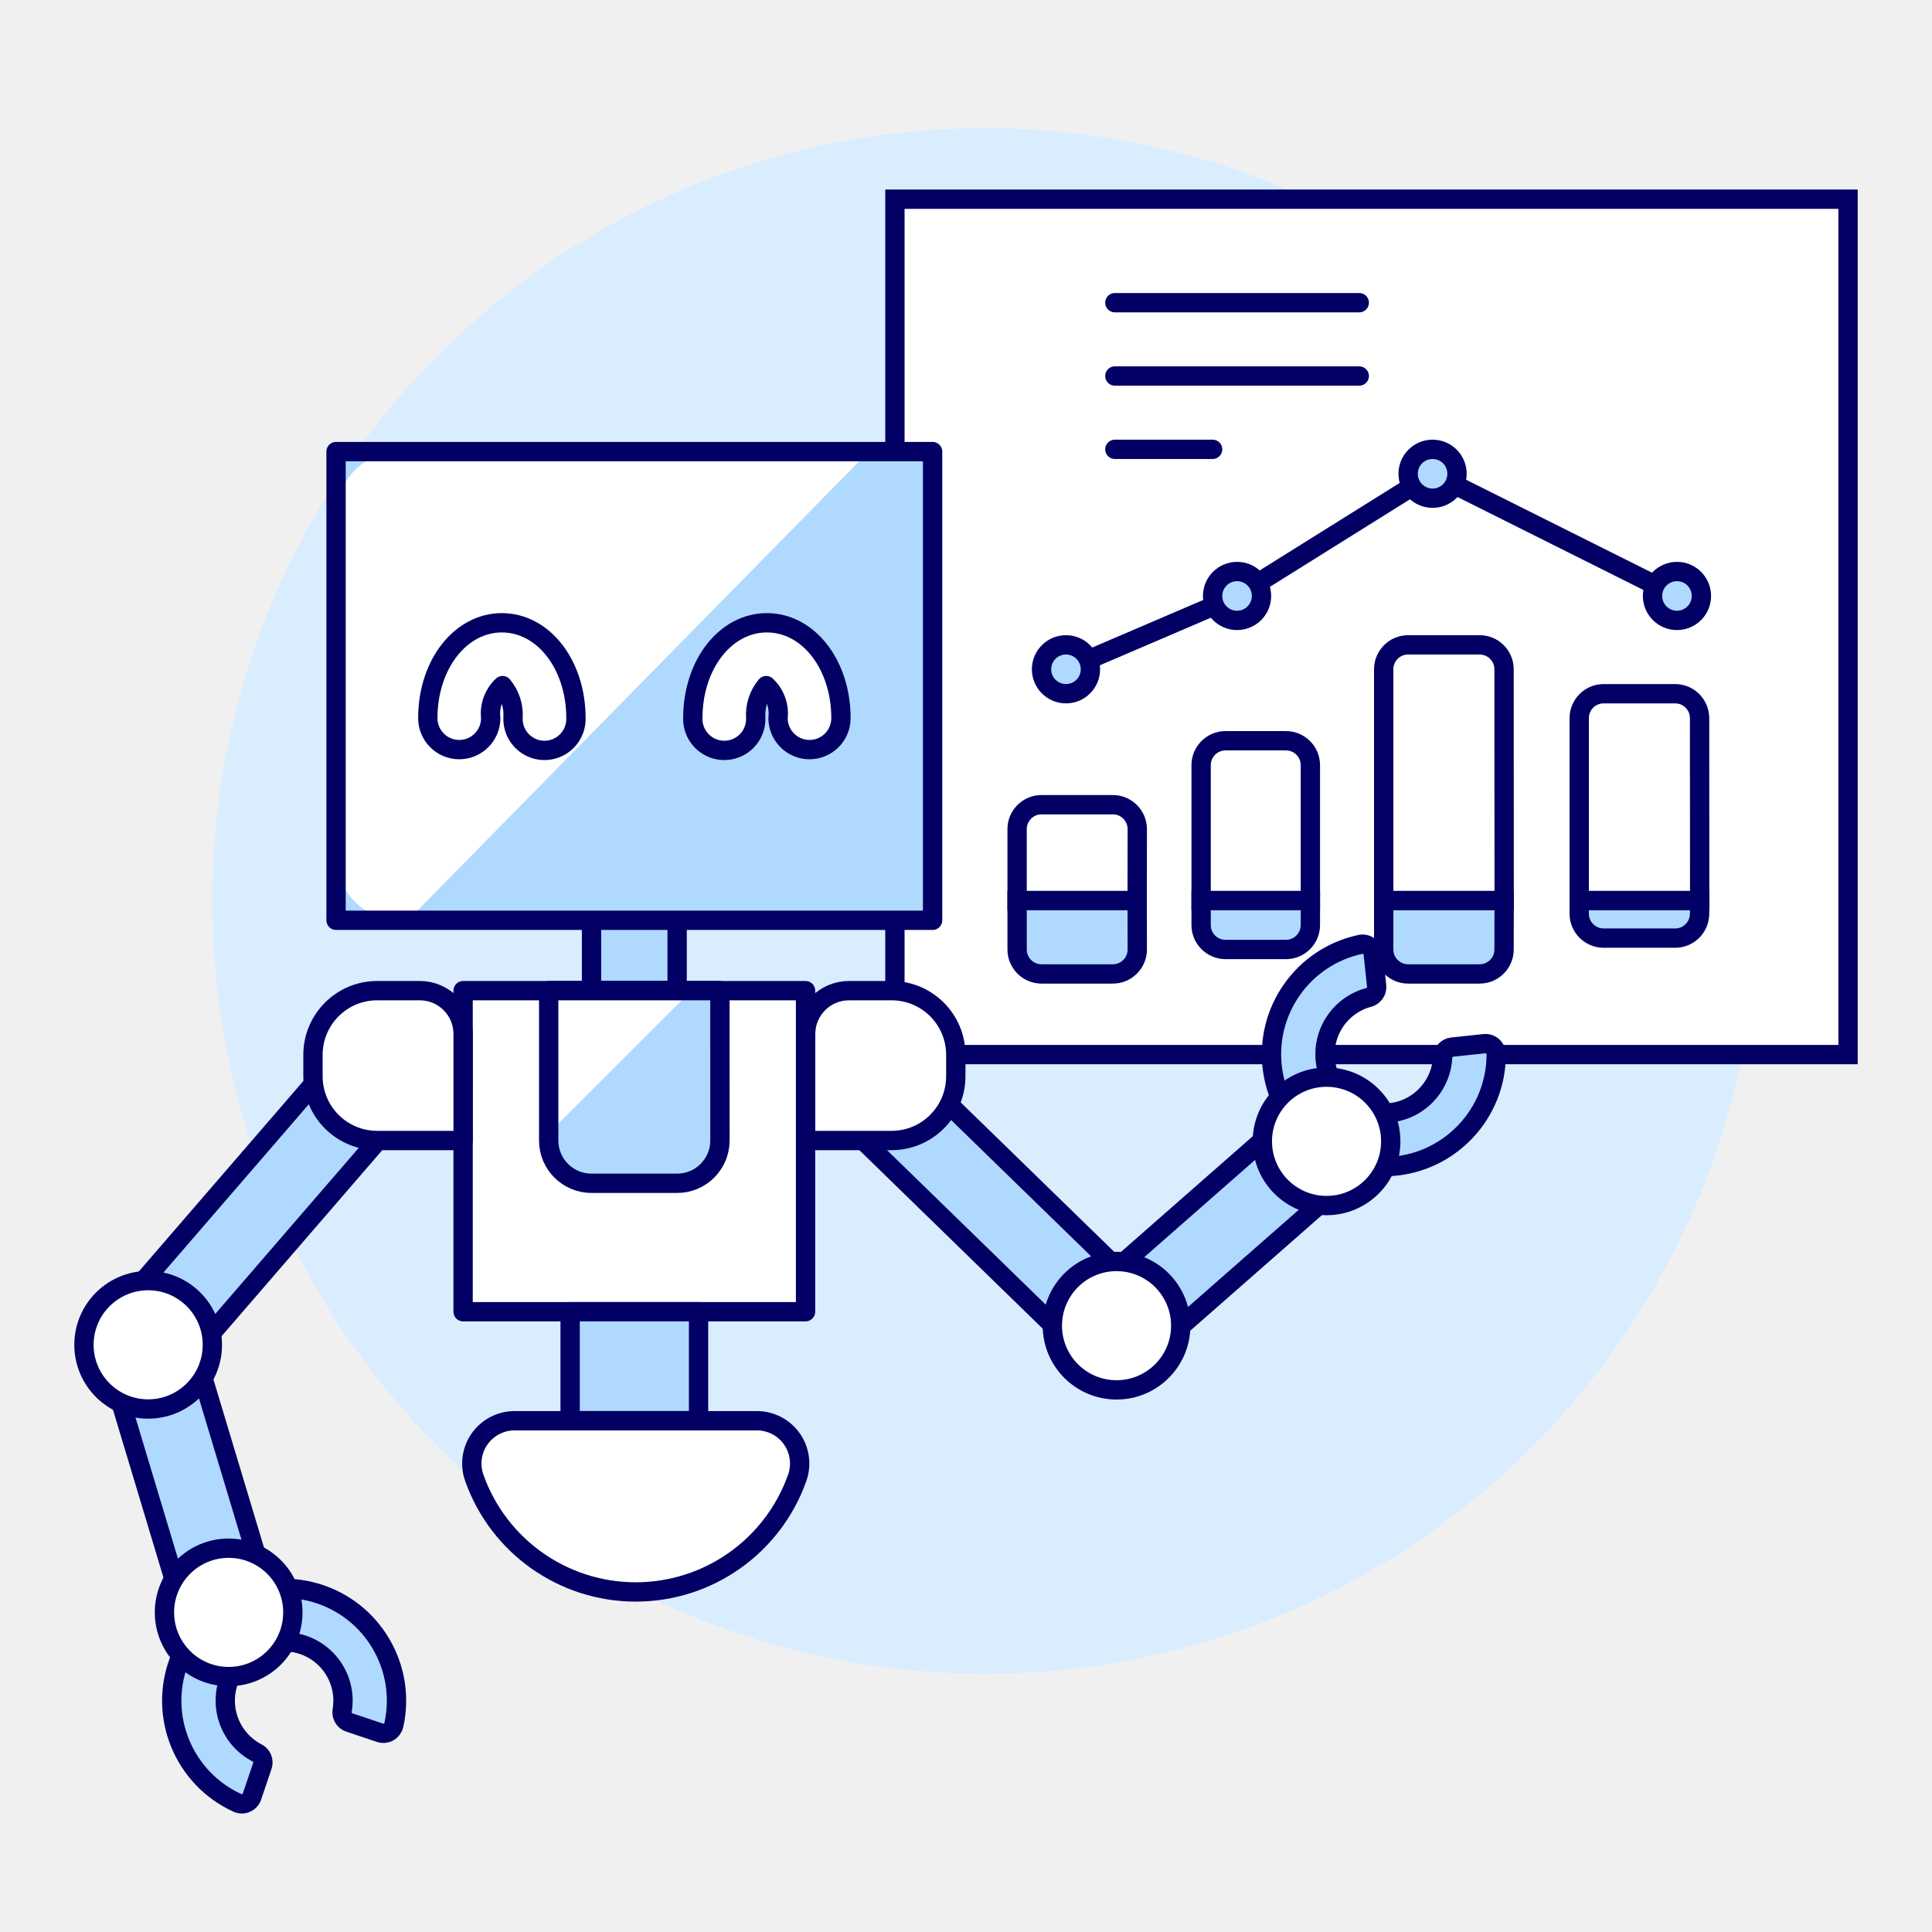
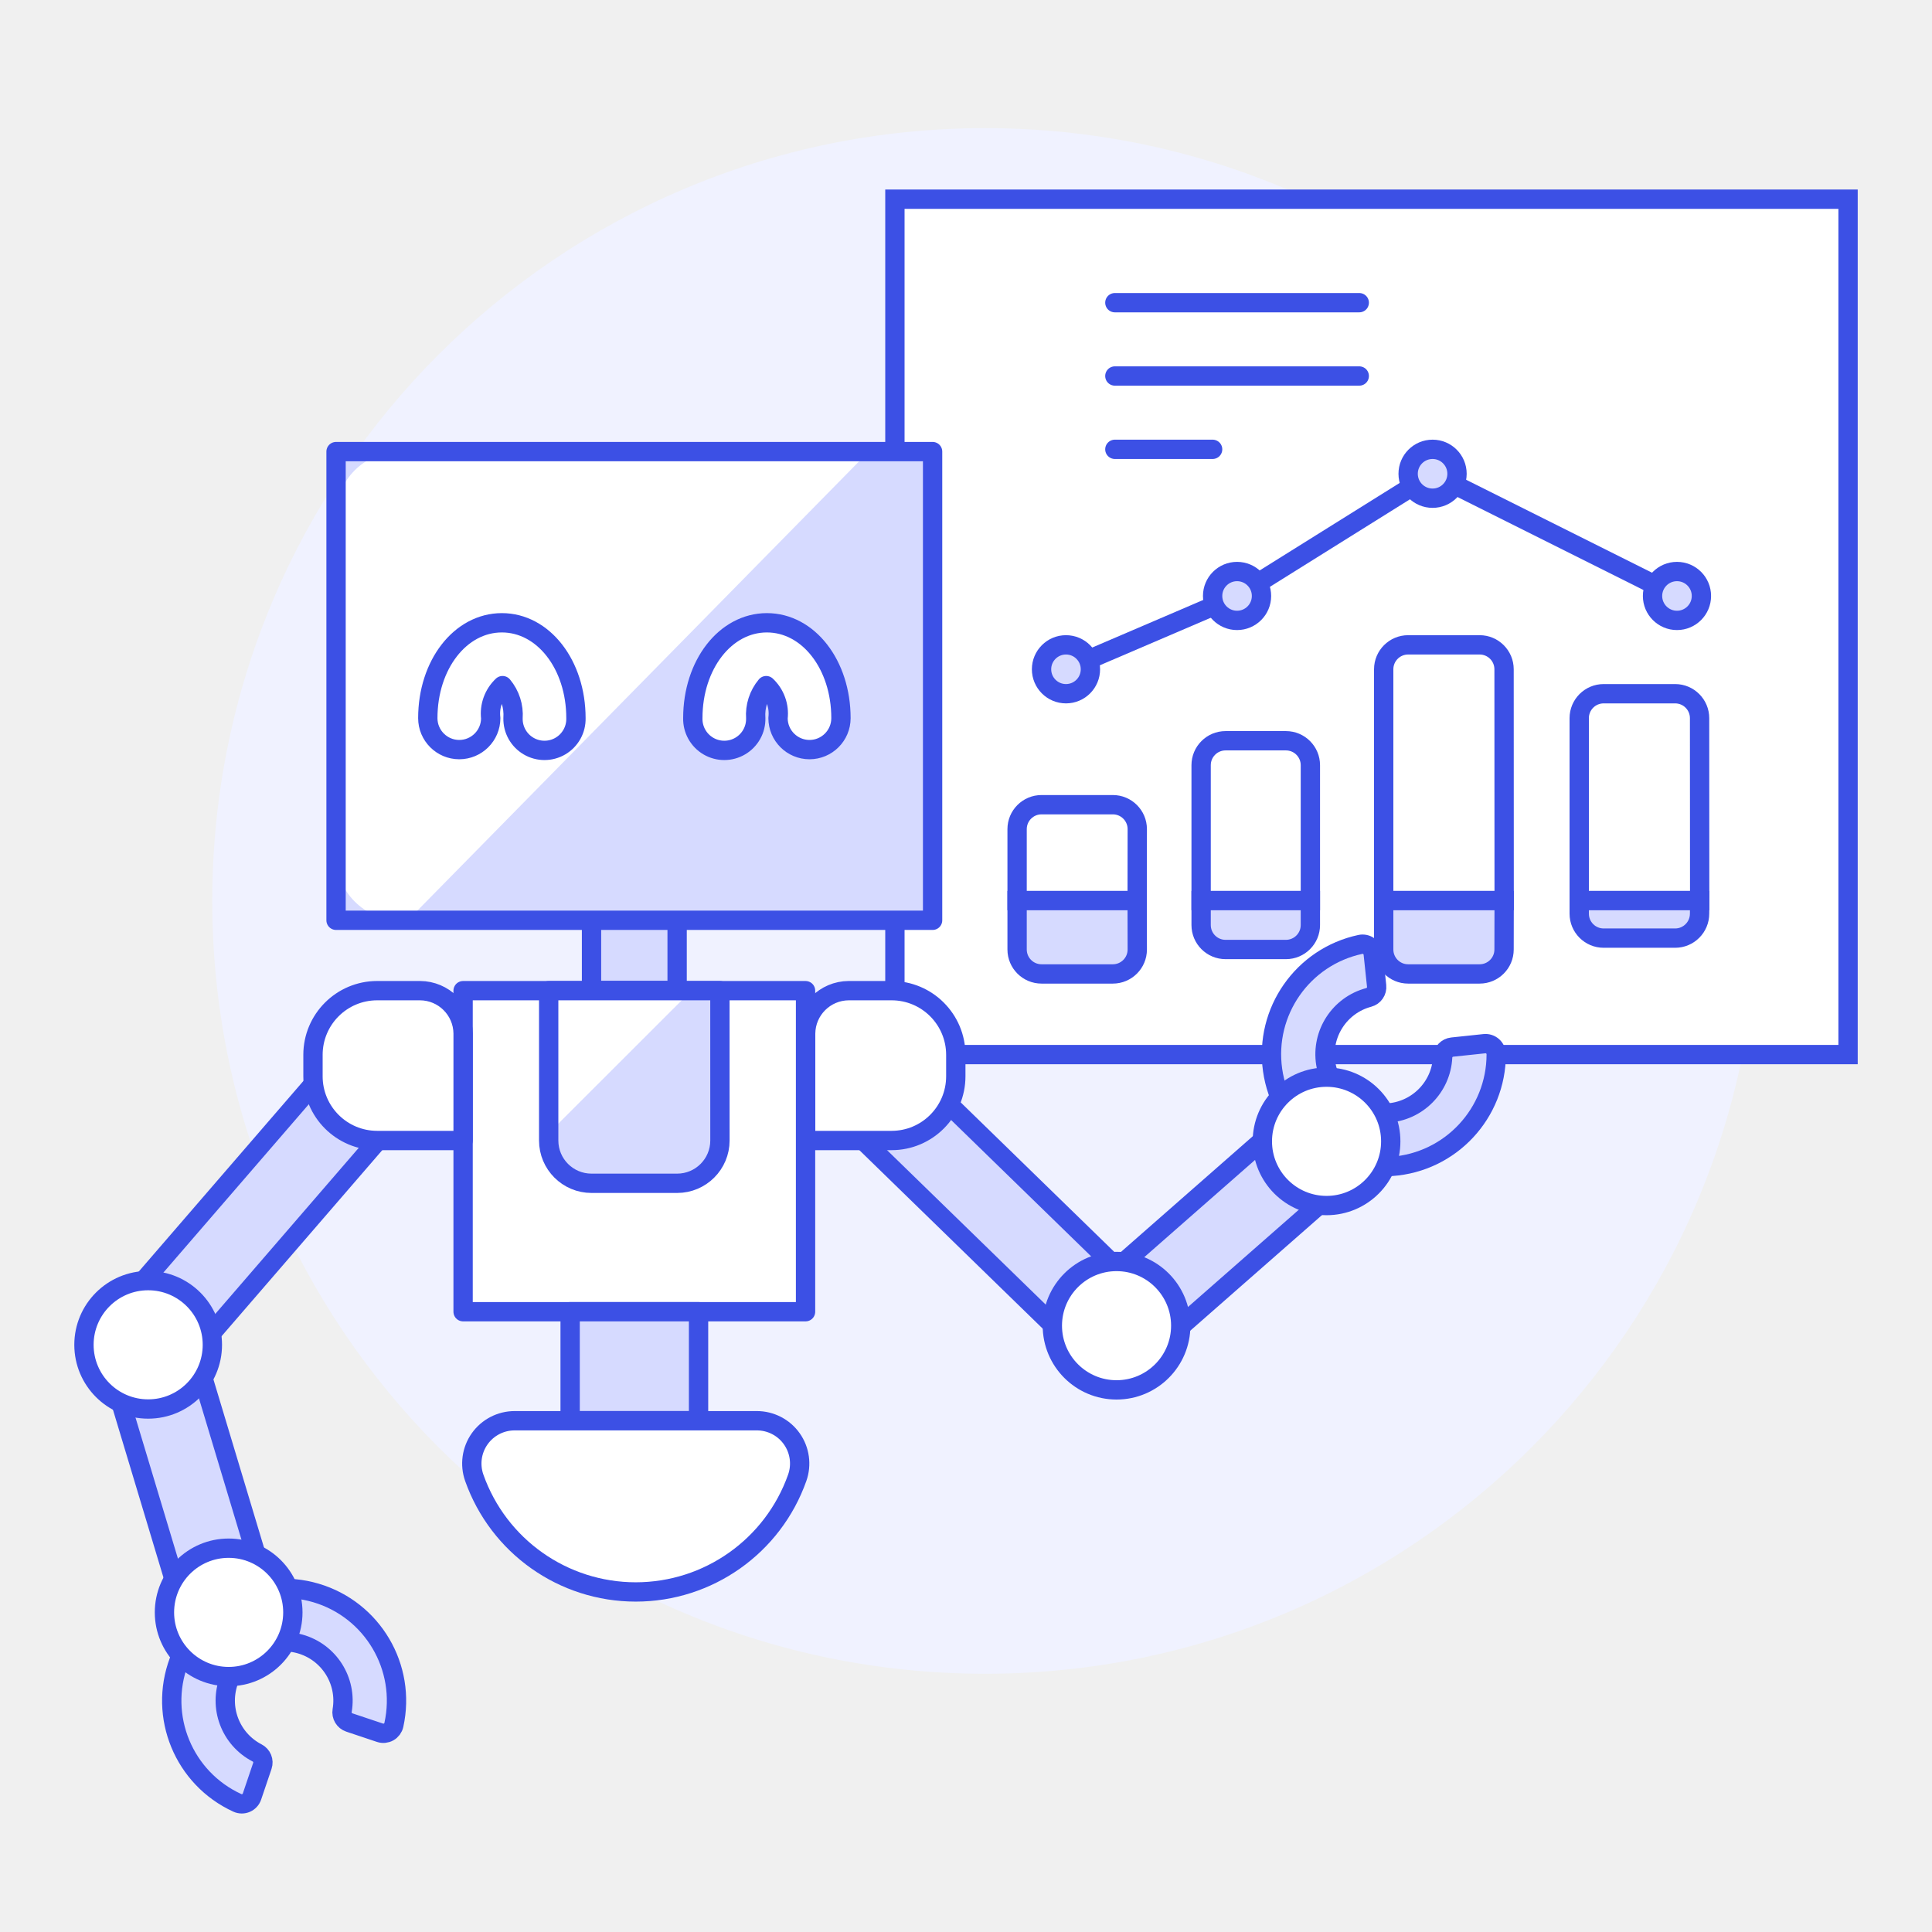
<svg xmlns="http://www.w3.org/2000/svg" viewBox="0 0 100 100" height="400" width="400">
-   <path d="M10.987 46.633 A40.000 40.000 0 1 0 90.987 46.633 A40.000 40.000 0 1 0 10.987 46.633 Z" fill="#d9edff" />
-   <path d="M46.320 10.310 L95.655 10.310 L95.655 54.585 L46.320 54.585 Z" fill="#ffffff" stroke="#020064" />
-   <path d="M55.175 34.642L64.03 30.847 74.15 24.522" fill="none" stroke="#020064" stroke-linecap="round" stroke-linejoin="round" />
-   <path d="M74.15 24.522L86.8 30.847" fill="none" stroke="#020064" stroke-linecap="round" stroke-linejoin="round" />
-   <path d="M58.86,46.616H52.645v-3.7a1.265,1.265,0,0,1,1.265-1.265H57.6a1.265,1.265,0,0,1,1.265,1.265Z" fill="#ffffff" stroke="#020064" />
-   <path d="M67.825,46.616H62.17v-7.01a1.265,1.265,0,0,1,1.265-1.265H66.56a1.266,1.266,0,0,1,1.265,1.265Z" fill="#ffffff" stroke="#020064" />
-   <path d="M77.855,46.616H71.62V34.642a1.265,1.265,0,0,1,1.265-1.265h3.7a1.265,1.265,0,0,1,1.265,1.265Z" fill="#ffffff" stroke="#020064" />
-   <path d="M87.975,46.616H81.74V37.172a1.265,1.265,0,0,1,1.265-1.265h3.7a1.265,1.265,0,0,1,1.265,1.265Z" fill="#ffffff" stroke="#020064" />
-   <path d="M70.355 19.462L57.705 19.462" fill="none" stroke="#020064" stroke-linecap="round" stroke-linejoin="round" />
-   <path d="M70.355 15.667L57.705 15.667" fill="none" stroke="#020064" stroke-linecap="round" stroke-linejoin="round" />
-   <path d="M62.765 23.257L57.705 23.257" fill="none" stroke="#020064" stroke-linecap="round" stroke-linejoin="round" />
-   <path d="M53.910 34.642 A1.265 1.265 0 1 0 56.440 34.642 A1.265 1.265 0 1 0 53.910 34.642 Z" fill="#b0d9ff" stroke="#020064" />
-   <path d="M62.765 30.847 A1.265 1.265 0 1 0 65.295 30.847 A1.265 1.265 0 1 0 62.765 30.847 Z" fill="#b0d9ff" stroke="#020064" />
-   <path d="M72.885 24.522 A1.265 1.265 0 1 0 75.415 24.522 A1.265 1.265 0 1 0 72.885 24.522 Z" fill="#b0d9ff" stroke="#020064" />
-   <path d="M85.535 30.847 A1.265 1.265 0 1 0 88.065 30.847 A1.265 1.265 0 1 0 85.535 30.847 Z" fill="#b0d9ff" stroke="#020064" />
-   <path d="M58.86,46.616H52.645v2.53a1.265,1.265,0,0,0,1.265,1.265H57.6a1.265,1.265,0,0,0,1.265-1.265Z" fill="#b0d9ff" stroke="#020064" />
-   <path d="M67.825,46.616H62.17v1.265a1.265,1.265,0,0,0,1.265,1.265H66.56a1.266,1.266,0,0,0,1.265-1.265Z" fill="#b0d9ff" stroke="#020064" />
-   <path d="M77.855,46.616H71.62v2.53a1.265,1.265,0,0,0,1.265,1.265h3.7a1.265,1.265,0,0,0,1.265-1.265Z" fill="#b0d9ff" stroke="#020064" />
-   <path d="M87.975,46.616H81.74v.676a1.265,1.265,0,0,0,1.265,1.265h3.7a1.265,1.265,0,0,0,1.265-1.265Z" fill="#b0d9ff" stroke="#020064" />
-   <path d="M76.832,54.021a.553.553,0,0,1,.612.551,5.816,5.816,0,1,1-7.033-5.689.554.554,0,0,1,.667.483l.176,1.666a.553.553,0,0,1-.408.594,3.046,3.046,0,1,0,3.825,3.094.552.552,0,0,1,.495-.523Z" fill="#b0d9ff" />
-   <path d="M76.832,54.021a.553.553,0,0,1,.612.551,5.816,5.816,0,1,1-7.033-5.689.554.554,0,0,1,.667.483l.176,1.666a.553.553,0,0,1-.408.594,3.046,3.046,0,1,0,3.825,3.094.552.552,0,0,1,.495-.523Z" fill="none" stroke="#020064" stroke-linecap="round" stroke-linejoin="round" />
-   <path d="M48.853 53.848H53.284V70.465H48.853z" fill="#b0d9ff" transform="translate(-29.092 55.394) rotate(-45.771)" />
-   <path d="M48.853 53.848H53.284V70.465H48.853z" fill="none" stroke="#020064" stroke-linecap="round" stroke-linejoin="round" transform="translate(-29.092 55.394) rotate(-45.771)" />
-   <path d="M56.771 61.929H68.996V66.36H56.771z" fill="#b0d9ff" transform="translate(-26.691 57.417) rotate(-41.274)" />
-   <path d="M56.771 61.929H68.996V66.36H56.771z" fill="none" stroke="#020064" stroke-linecap="round" stroke-linejoin="round" transform="translate(-26.691 57.417) rotate(-41.274)" />
-   <path d="M65.339 59.076 A3.323 3.323 0 1 0 71.985 59.076 A3.323 3.323 0 1 0 65.339 59.076 Z" fill="#ffffff" stroke="#020064" stroke-linecap="round" stroke-linejoin="round" />
-   <path d="M54.469 68.617 A3.323 3.323 0 1 0 61.115 68.617 A3.323 3.323 0 1 0 54.469 68.617 Z" fill="#ffffff" stroke="#020064" stroke-linecap="round" stroke-linejoin="round" />
-   <path d="M30.617 46.846H35.048V51.277H30.617z" fill="#b0d9ff" />
-   <path d="M30.617 46.846H35.048V51.277H30.617z" fill="none" stroke="#020064" stroke-linecap="round" stroke-linejoin="round" />
-   <path d="M23.970 51.277 L41.695 51.277 L41.695 67.894 L23.970 67.894 Z" fill="#ffffff" stroke="#020064" stroke-linecap="round" stroke-linejoin="round" />
-   <path d="M29.51 67.894H36.157V73.536H29.51z" fill="#b0d9ff" />
-   <path d="M29.51 67.894H36.157V73.536H29.51z" fill="none" stroke="#020064" stroke-linecap="round" stroke-linejoin="round" />
-   <path d="M37.264,59.032a2.215,2.215,0,0,1-2.215,2.215H30.617A2.215,2.215,0,0,1,28.4,59.032V51.277h8.862Z" fill="#b0d9ff" />
-   <path d="M35.785 51.277L28.402 58.655 28.402 51.277 35.785 51.277z" fill="#ffffff" />
-   <path d="M37.264,59.032a2.215,2.215,0,0,1-2.215,2.215H30.617A2.215,2.215,0,0,1,28.4,59.032V51.277h8.862Z" fill="none" stroke="#020064" stroke-linecap="round" stroke-linejoin="round" />
-   <path d="M39.175,73.537a2.215,2.215,0,0,1,2.089,2.954,8.866,8.866,0,0,1-16.716,0,2.215,2.215,0,0,1,2.089-2.954Z" fill="#ffffff" stroke="#020064" stroke-linecap="round" stroke-linejoin="round" />
-   <path d="M5.01 60.649H21.627V65.08H5.01z" fill="#b0d9ff" transform="translate(-42.961 31.85) rotate(-49.179)" />
-   <path d="M5.01 60.649H21.627V65.08H5.01z" fill="none" stroke="#020064" stroke-linecap="round" stroke-linejoin="round" transform="translate(-42.961 31.85) rotate(-49.179)" />
-   <path d="M23.97,59.032H19.522A3.323,3.323,0,0,1,16.2,55.708V54.6a3.323,3.323,0,0,1,3.323-3.324h2.216a2.241,2.241,0,0,1,2.232,2.216Z" fill="#ffffff" stroke="#020064" stroke-linecap="round" stroke-linejoin="round" />
-   <path d="M7.408 69.983H11.839V82.208H7.408z" fill="#b0d9ff" transform="translate(-21.512 5.997) rotate(-16.742)" />
-   <path d="M7.408 69.983H11.839V82.208H7.408z" fill="none" stroke="#020064" stroke-linecap="round" stroke-linejoin="round" transform="translate(-21.512 5.997) rotate(-16.742)" />
-   <path d="M13.042,92.989a.555.555,0,0,1-.756.328,5.816,5.816,0,1,1,8.1-4.036.555.555,0,0,1-.717.406l-1.589-.532a.554.554,0,0,1-.37-.618,3.047,3.047,0,1,0-4.4,2.195.553.553,0,0,1,.27.668Z" fill="#b0d9ff" />
-   <path d="M13.042,92.989a.555.555,0,0,1-.756.328,5.816,5.816,0,1,1,8.1-4.036.555.555,0,0,1-.717.406l-1.589-.532a.554.554,0,0,1-.37-.618,3.047,3.047,0,1,0-4.4,2.195.553.553,0,0,1,.27.668Z" fill="none" stroke="#020064" stroke-linecap="round" stroke-linejoin="round" />
-   <path d="M8.512 83.457 A3.323 3.323 0 1 0 15.158 83.457 A3.323 3.323 0 1 0 8.512 83.457 Z" fill="#ffffff" stroke="#020064" stroke-linecap="round" stroke-linejoin="round" />
-   <path d="M4.346 69.607 A3.323 3.323 0 1 0 10.992 69.607 A3.323 3.323 0 1 0 4.346 69.607 Z" fill="#ffffff" stroke="#020064" stroke-linecap="round" stroke-linejoin="round" />
-   <path d="M41.7,59.032h4.449a3.324,3.324,0,0,0,3.323-3.324V54.6a3.324,3.324,0,0,0-3.323-3.324H43.928A2.243,2.243,0,0,0,41.7,53.493Z" fill="#ffffff" stroke="#020064" stroke-linecap="round" stroke-linejoin="round" />
-   <path d="M17.394 23.374 L48.271 23.374 L48.271 47.634 L17.394 47.634 Z" fill="#b0d9ff" />
-   <path d="M21.111,47.634H20.7a3.308,3.308,0,0,1-3.308-3.308V26.682A3.308,3.308,0,0,1,20.7,23.374H44.964Z" fill="#ffffff" />
-   <path d="M23.77,38.8A1.631,1.631,0,0,0,25.4,37.171a1.985,1.985,0,0,1,.612-1.683,2.36,2.36,0,0,1,.542,1.683,1.629,1.629,0,1,0,3.257,0c0-2.768-1.685-4.936-3.834-4.936s-3.834,2.168-3.834,4.936A1.63,1.63,0,0,0,23.77,38.8Z" fill="#ffffff" stroke="#020064" stroke-linecap="round" stroke-linejoin="round" />
-   <path d="M41.9,38.8a1.631,1.631,0,0,1-1.629-1.629,1.988,1.988,0,0,0-.612-1.683,2.36,2.36,0,0,0-.542,1.683,1.629,1.629,0,1,1-3.257,0c0-2.768,1.684-4.936,3.834-4.936s3.834,2.168,3.834,4.936A1.63,1.63,0,0,1,41.9,38.8Z" fill="#ffffff" stroke="#020064" stroke-linecap="round" stroke-linejoin="round" />
-   <path d="M17.394 23.374 L48.271 23.374 L48.271 47.634 L17.394 47.634 Z" fill="none" stroke="#020064" stroke-linecap="round" stroke-linejoin="round" />
+   <path d="M10.987 46.633a40 40 0 1 0 80 0 40 40 0 1 0-80 0Z" fill="#f0f2ff" />
+   <path d="M46.32 10.31h49.335v44.275H46.32Z" fill="#fff" stroke="#3c50e5" />
+   <path d="m55.175 34.642 8.855-3.795 10.12-6.325M74.15 24.522l12.65 6.325" fill="none" stroke="#3c50e5" stroke-linecap="round" stroke-linejoin="round" />
+   <path d="M58.86 46.616h-6.215v-3.7a1.265 1.265 0 0 1 1.265-1.265h3.69a1.265 1.265 0 0 1 1.265 1.265ZM67.825 46.616H62.17v-7.01a1.265 1.265 0 0 1 1.265-1.265h3.125a1.266 1.266 0 0 1 1.265 1.265ZM77.855 46.616H71.62V34.642a1.265 1.265 0 0 1 1.265-1.265h3.7a1.265 1.265 0 0 1 1.265 1.265ZM87.975 46.616H81.74v-9.444a1.265 1.265 0 0 1 1.265-1.265h3.7a1.265 1.265 0 0 1 1.265 1.265Z" fill="#fff" stroke="#3c50e5" />
+   <path d="M70.355 19.462h-12.65M70.355 15.667h-12.65M62.765 23.257h-5.06" fill="none" stroke="#3c50e5" stroke-linecap="round" stroke-linejoin="round" />
+   <path d="M53.91 34.642a1.265 1.265 0 1 0 2.53 0 1.265 1.265 0 1 0-2.53 0ZM62.765 30.847a1.265 1.265 0 1 0 2.53 0 1.265 1.265 0 1 0-2.53 0ZM72.885 24.522a1.265 1.265 0 1 0 2.53 0 1.265 1.265 0 1 0-2.53 0ZM85.535 30.847a1.265 1.265 0 1 0 2.53 0 1.265 1.265 0 1 0-2.53 0ZM58.86 46.616h-6.215v2.53a1.265 1.265 0 0 0 1.265 1.265h3.69a1.265 1.265 0 0 0 1.265-1.265ZM67.825 46.616H62.17v1.265a1.265 1.265 0 0 0 1.265 1.265h3.125a1.266 1.266 0 0 0 1.265-1.265ZM77.855 46.616H71.62v2.53a1.265 1.265 0 0 0 1.265 1.265h3.7a1.265 1.265 0 0 0 1.265-1.265ZM87.975 46.616H81.74v.676a1.265 1.265 0 0 0 1.265 1.265h3.7a1.265 1.265 0 0 0 1.265-1.265Z" fill="#d6daff" stroke="#3c50e5" />
+   <path d="M76.832 54.021a.553.553 0 0 1 .612.551 5.816 5.816 0 1 1-7.033-5.689.554.554 0 0 1 .667.483l.176 1.666a.553.553 0 0 1-.408.594 3.046 3.046 0 1 0 3.825 3.094.552.552 0 0 1 .495-.523Z" fill="#d6daff" />
+   <path d="M76.832 54.021a.553.553 0 0 1 .612.551 5.816 5.816 0 1 1-7.033-5.689.554.554 0 0 1 .667.483l.176 1.666a.553.553 0 0 1-.408.594 3.046 3.046 0 1 0 3.825 3.094.552.552 0 0 1 .495-.523Z" fill="none" stroke="#3c50e5" stroke-linecap="round" stroke-linejoin="round" />
+   <path d="m43.57 57.948 3.09-3.175 11.907 11.591-3.09 3.175z" fill="#d6daff" />
+   <path d="m43.57 57.948 3.09-3.175 11.907 11.591-3.09 3.175z" fill="none" stroke="#3c50e5" stroke-linecap="round" stroke-linejoin="round" />
+   <path d="m56.828 66.511 9.188-8.064 2.923 3.33-9.188 8.064z" fill="#d6daff" />
+   <path d="m56.828 66.511 9.188-8.064 2.923 3.33-9.188 8.064z" fill="none" stroke="#3c50e5" stroke-linecap="round" stroke-linejoin="round" />
+   <path d="M65.339 59.076a3.323 3.323 0 1 0 6.646 0 3.323 3.323 0 1 0-6.646 0ZM54.469 68.617a3.323 3.323 0 1 0 6.646 0 3.323 3.323 0 1 0-6.646 0Z" fill="#fff" stroke="#3c50e5" stroke-linecap="round" stroke-linejoin="round" />
+   <path d="M30.617 46.846h4.431v4.431h-4.431z" fill="#d6daff" />
+   <path d="M30.617 46.846h4.431v4.431h-4.431z" fill="none" stroke="#3c50e5" stroke-linecap="round" stroke-linejoin="round" />
+   <path d="M23.97 51.277h17.725v16.617H23.97Z" fill="#fff" stroke="#3c50e5" stroke-linecap="round" stroke-linejoin="round" />
+   <path d="M29.51 67.894h6.647v5.642H29.51z" fill="#d6daff" />
+   <path d="M29.51 67.894h6.647v5.642H29.51z" fill="none" stroke="#3c50e5" stroke-linecap="round" stroke-linejoin="round" />
+   <path d="M37.264 59.032a2.215 2.215 0 0 1-2.215 2.215h-4.432a2.215 2.215 0 0 1-2.217-2.215v-7.755h8.862Z" fill="#d6daff" />
+   <path d="m35.785 51.277-7.383 7.378v-7.378h7.383z" fill="#fff" />
+   <path d="M37.264 59.032a2.215 2.215 0 0 1-2.215 2.215h-4.432a2.215 2.215 0 0 1-2.217-2.215v-7.755h8.862Z" fill="none" stroke="#3c50e5" stroke-linecap="round" stroke-linejoin="round" />
+   <path d="M39.175 73.537a2.215 2.215 0 0 1 2.089 2.954 8.866 8.866 0 0 1-16.716 0 2.215 2.215 0 0 1 2.089-2.954Z" fill="#fff" stroke="#3c50e5" stroke-linecap="round" stroke-linejoin="round" />
+   <path d="M6.21 67.705 17.073 55.13l3.353 2.896L9.564 70.601z" fill="#d6daff" />
+   <path d="M6.21 67.705 17.073 55.13l3.353 2.896L9.564 70.601z" fill="none" stroke="#3c50e5" stroke-linecap="round" stroke-linejoin="round" />
+   <path d="M23.97 59.032h-4.448a3.323 3.323 0 0 1-3.322-3.324V54.6a3.323 3.323 0 0 1 3.323-3.324h2.216a2.241 2.241 0 0 1 2.232 2.216Z" fill="#fff" stroke="#3c50e5" stroke-linecap="round" stroke-linejoin="round" />
+   <path d="m5.741 70.88 4.244-1.277 3.521 11.707-4.243 1.276z" fill="#d6daff" />
+   <path d="m5.741 70.88 4.244-1.277 3.521 11.707-4.243 1.276z" fill="none" stroke="#3c50e5" stroke-linecap="round" stroke-linejoin="round" />
+   <path d="M13.042 92.989a.555.555 0 0 1-.756.328 5.816 5.816 0 1 1 8.1-4.036.555.555 0 0 1-.717.406l-1.589-.532a.554.554 0 0 1-.37-.618 3.047 3.047 0 1 0-4.4 2.195.553.553 0 0 1 .27.668Z" fill="#d6daff" />
+   <path d="M13.042 92.989a.555.555 0 0 1-.756.328 5.816 5.816 0 1 1 8.1-4.036.555.555 0 0 1-.717.406l-1.589-.532a.554.554 0 0 1-.37-.618 3.047 3.047 0 1 0-4.4 2.195.553.553 0 0 1 .27.668Z" fill="none" stroke="#3c50e5" stroke-linecap="round" stroke-linejoin="round" />
+   <path d="M8.512 83.457a3.323 3.323 0 1 0 6.646 0 3.323 3.323 0 1 0-6.646 0ZM4.346 69.607a3.323 3.323 0 1 0 6.646 0 3.323 3.323 0 1 0-6.646 0ZM41.7 59.032h4.449a3.324 3.324 0 0 0 3.323-3.324V54.6a3.324 3.324 0 0 0-3.323-3.324h-2.221a2.243 2.243 0 0 0-2.228 2.217Z" fill="#fff" stroke="#3c50e5" stroke-linecap="round" stroke-linejoin="round" />
+   <path d="M17.394 23.374h30.877v24.26H17.394Z" fill="#d6daff" />
+   <path d="M21.111 47.634H20.7a3.308 3.308 0 0 1-3.308-3.308V26.682a3.308 3.308 0 0 1 3.308-3.308h24.264Z" fill="#fff" />
+   <path d="M23.77 38.8a1.631 1.631 0 0 0 1.63-1.629 1.985 1.985 0 0 1 .612-1.683 2.36 2.36 0 0 1 .542 1.683 1.629 1.629 0 1 0 3.257 0c0-2.768-1.685-4.936-3.834-4.936s-3.834 2.168-3.834 4.936A1.63 1.63 0 0 0 23.77 38.8ZM41.9 38.8a1.631 1.631 0 0 1-1.629-1.629 1.988 1.988 0 0 0-.612-1.683 2.36 2.36 0 0 0-.542 1.683 1.629 1.629 0 1 1-3.257 0c0-2.768 1.684-4.936 3.834-4.936s3.834 2.168 3.834 4.936A1.63 1.63 0 0 1 41.9 38.8Z" fill="#fff" stroke="#3c50e5" stroke-linecap="round" stroke-linejoin="round" />
+   <path d="M17.394 23.374h30.877v24.26H17.394Z" fill="none" stroke="#3c50e5" stroke-linecap="round" stroke-linejoin="round" />
</svg>
